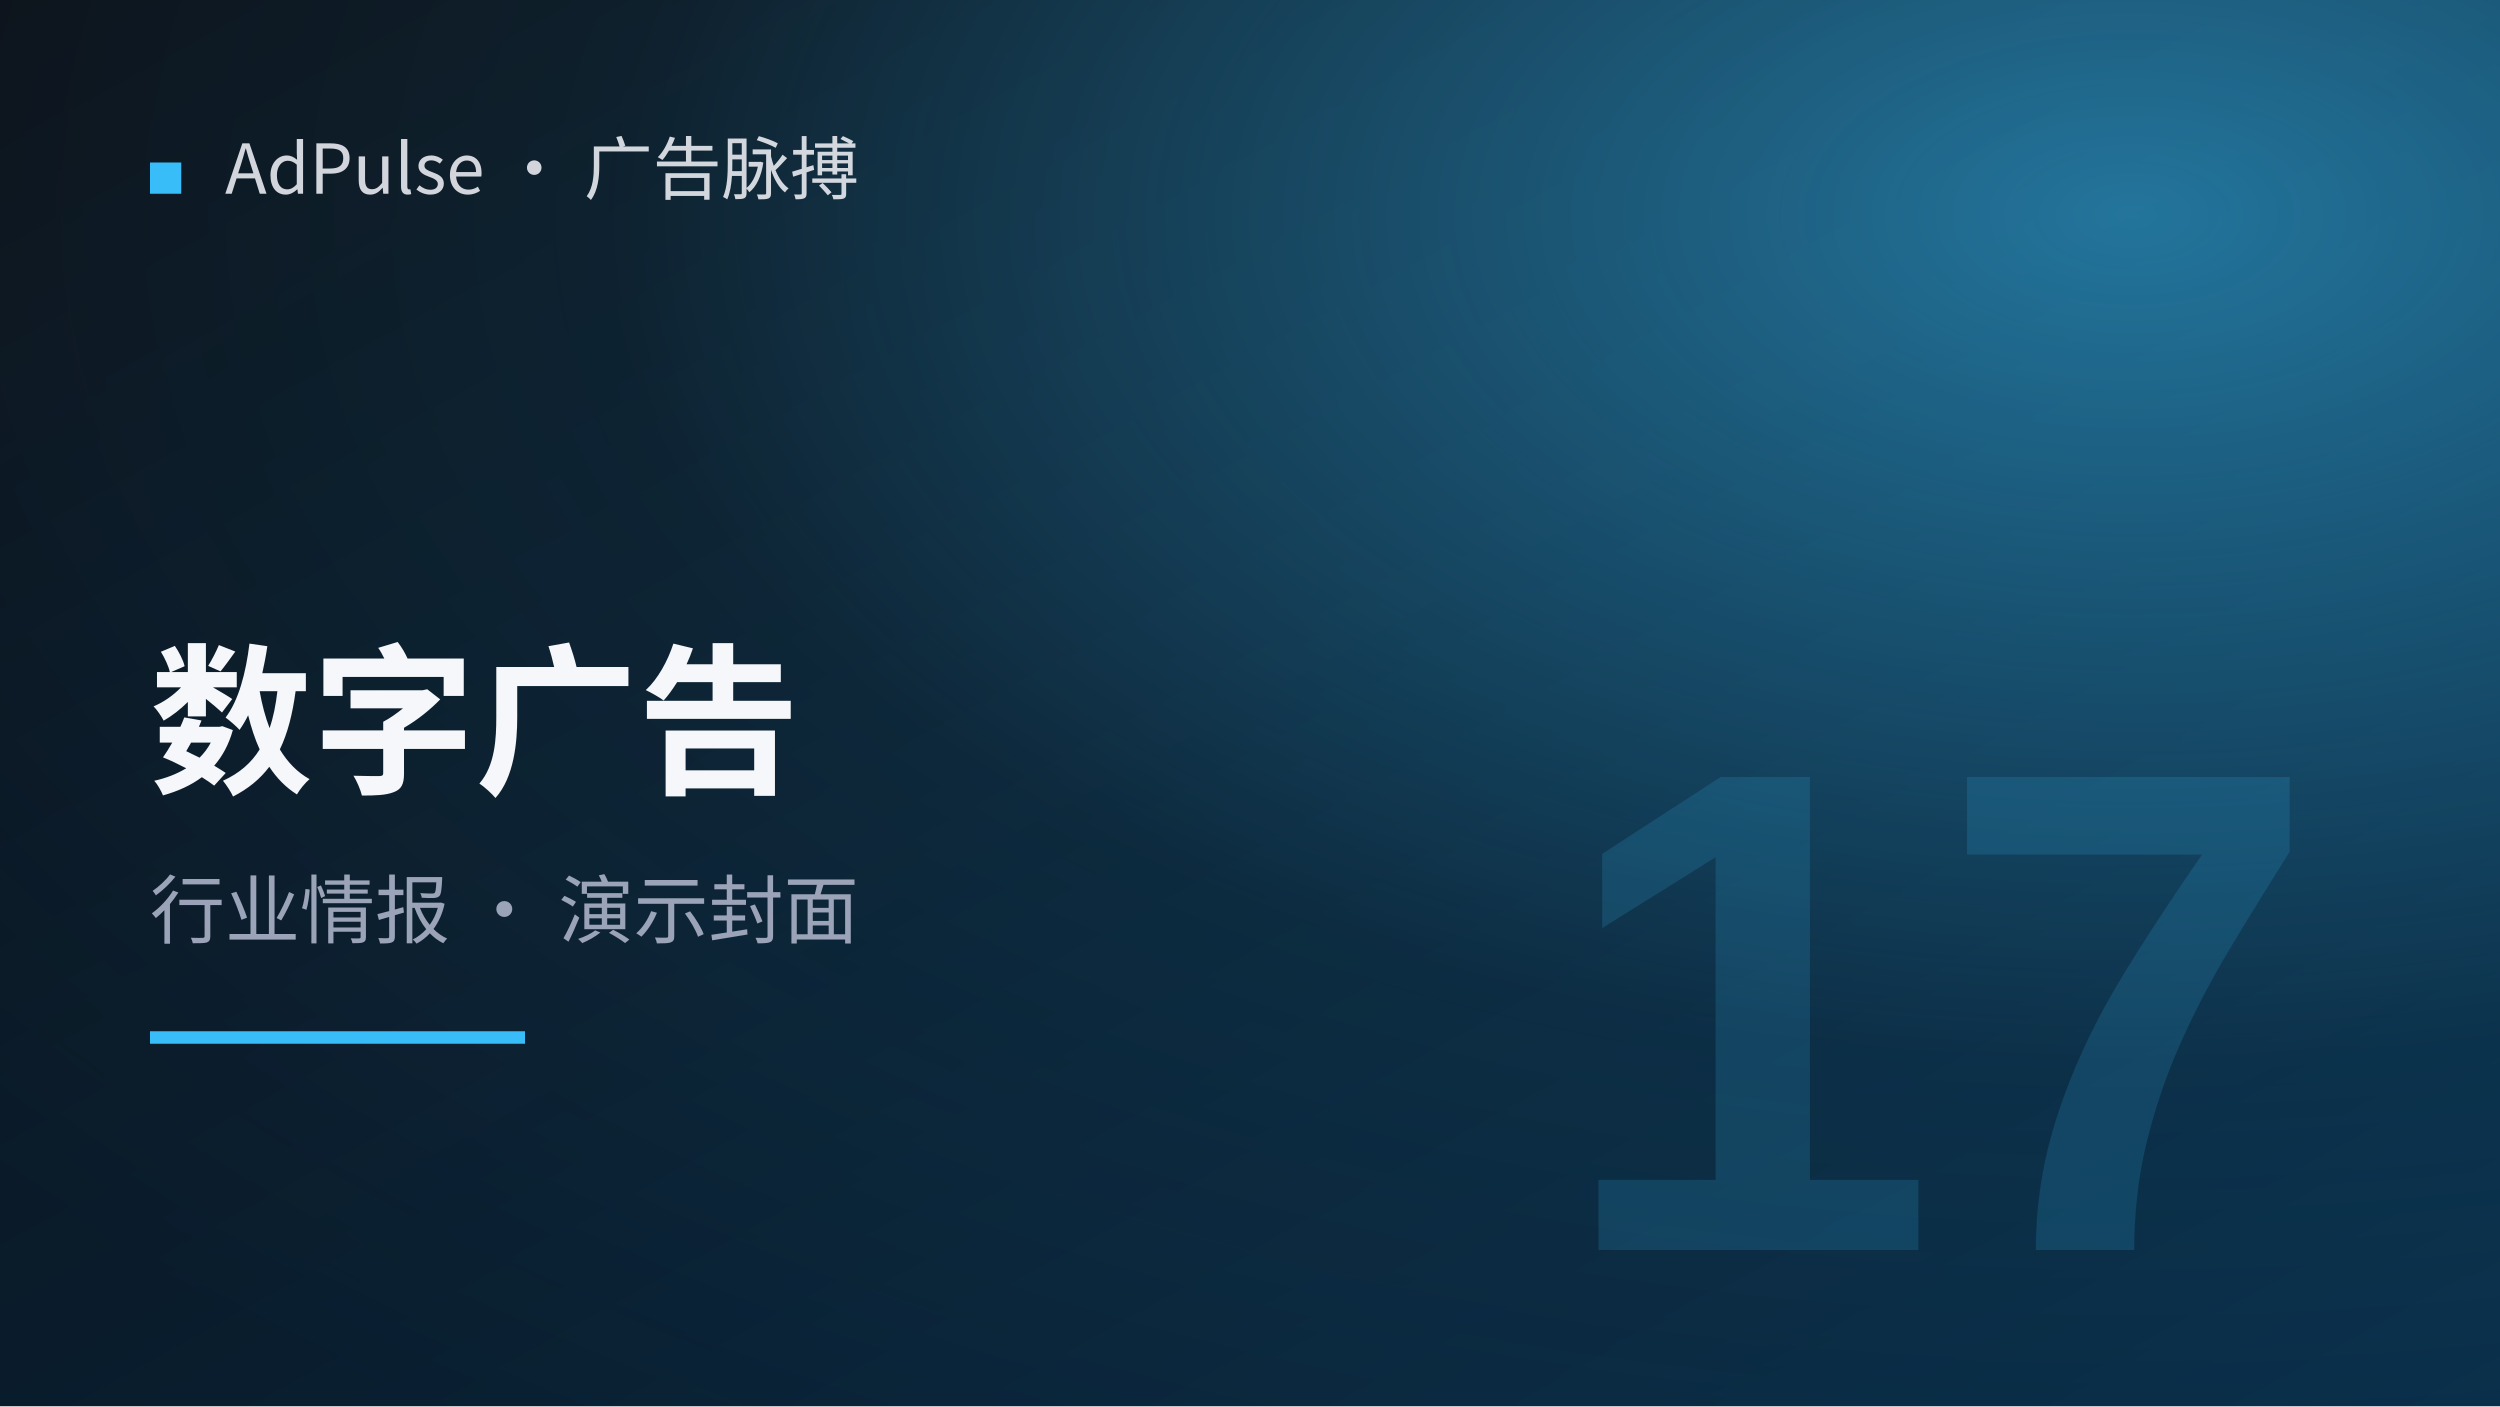
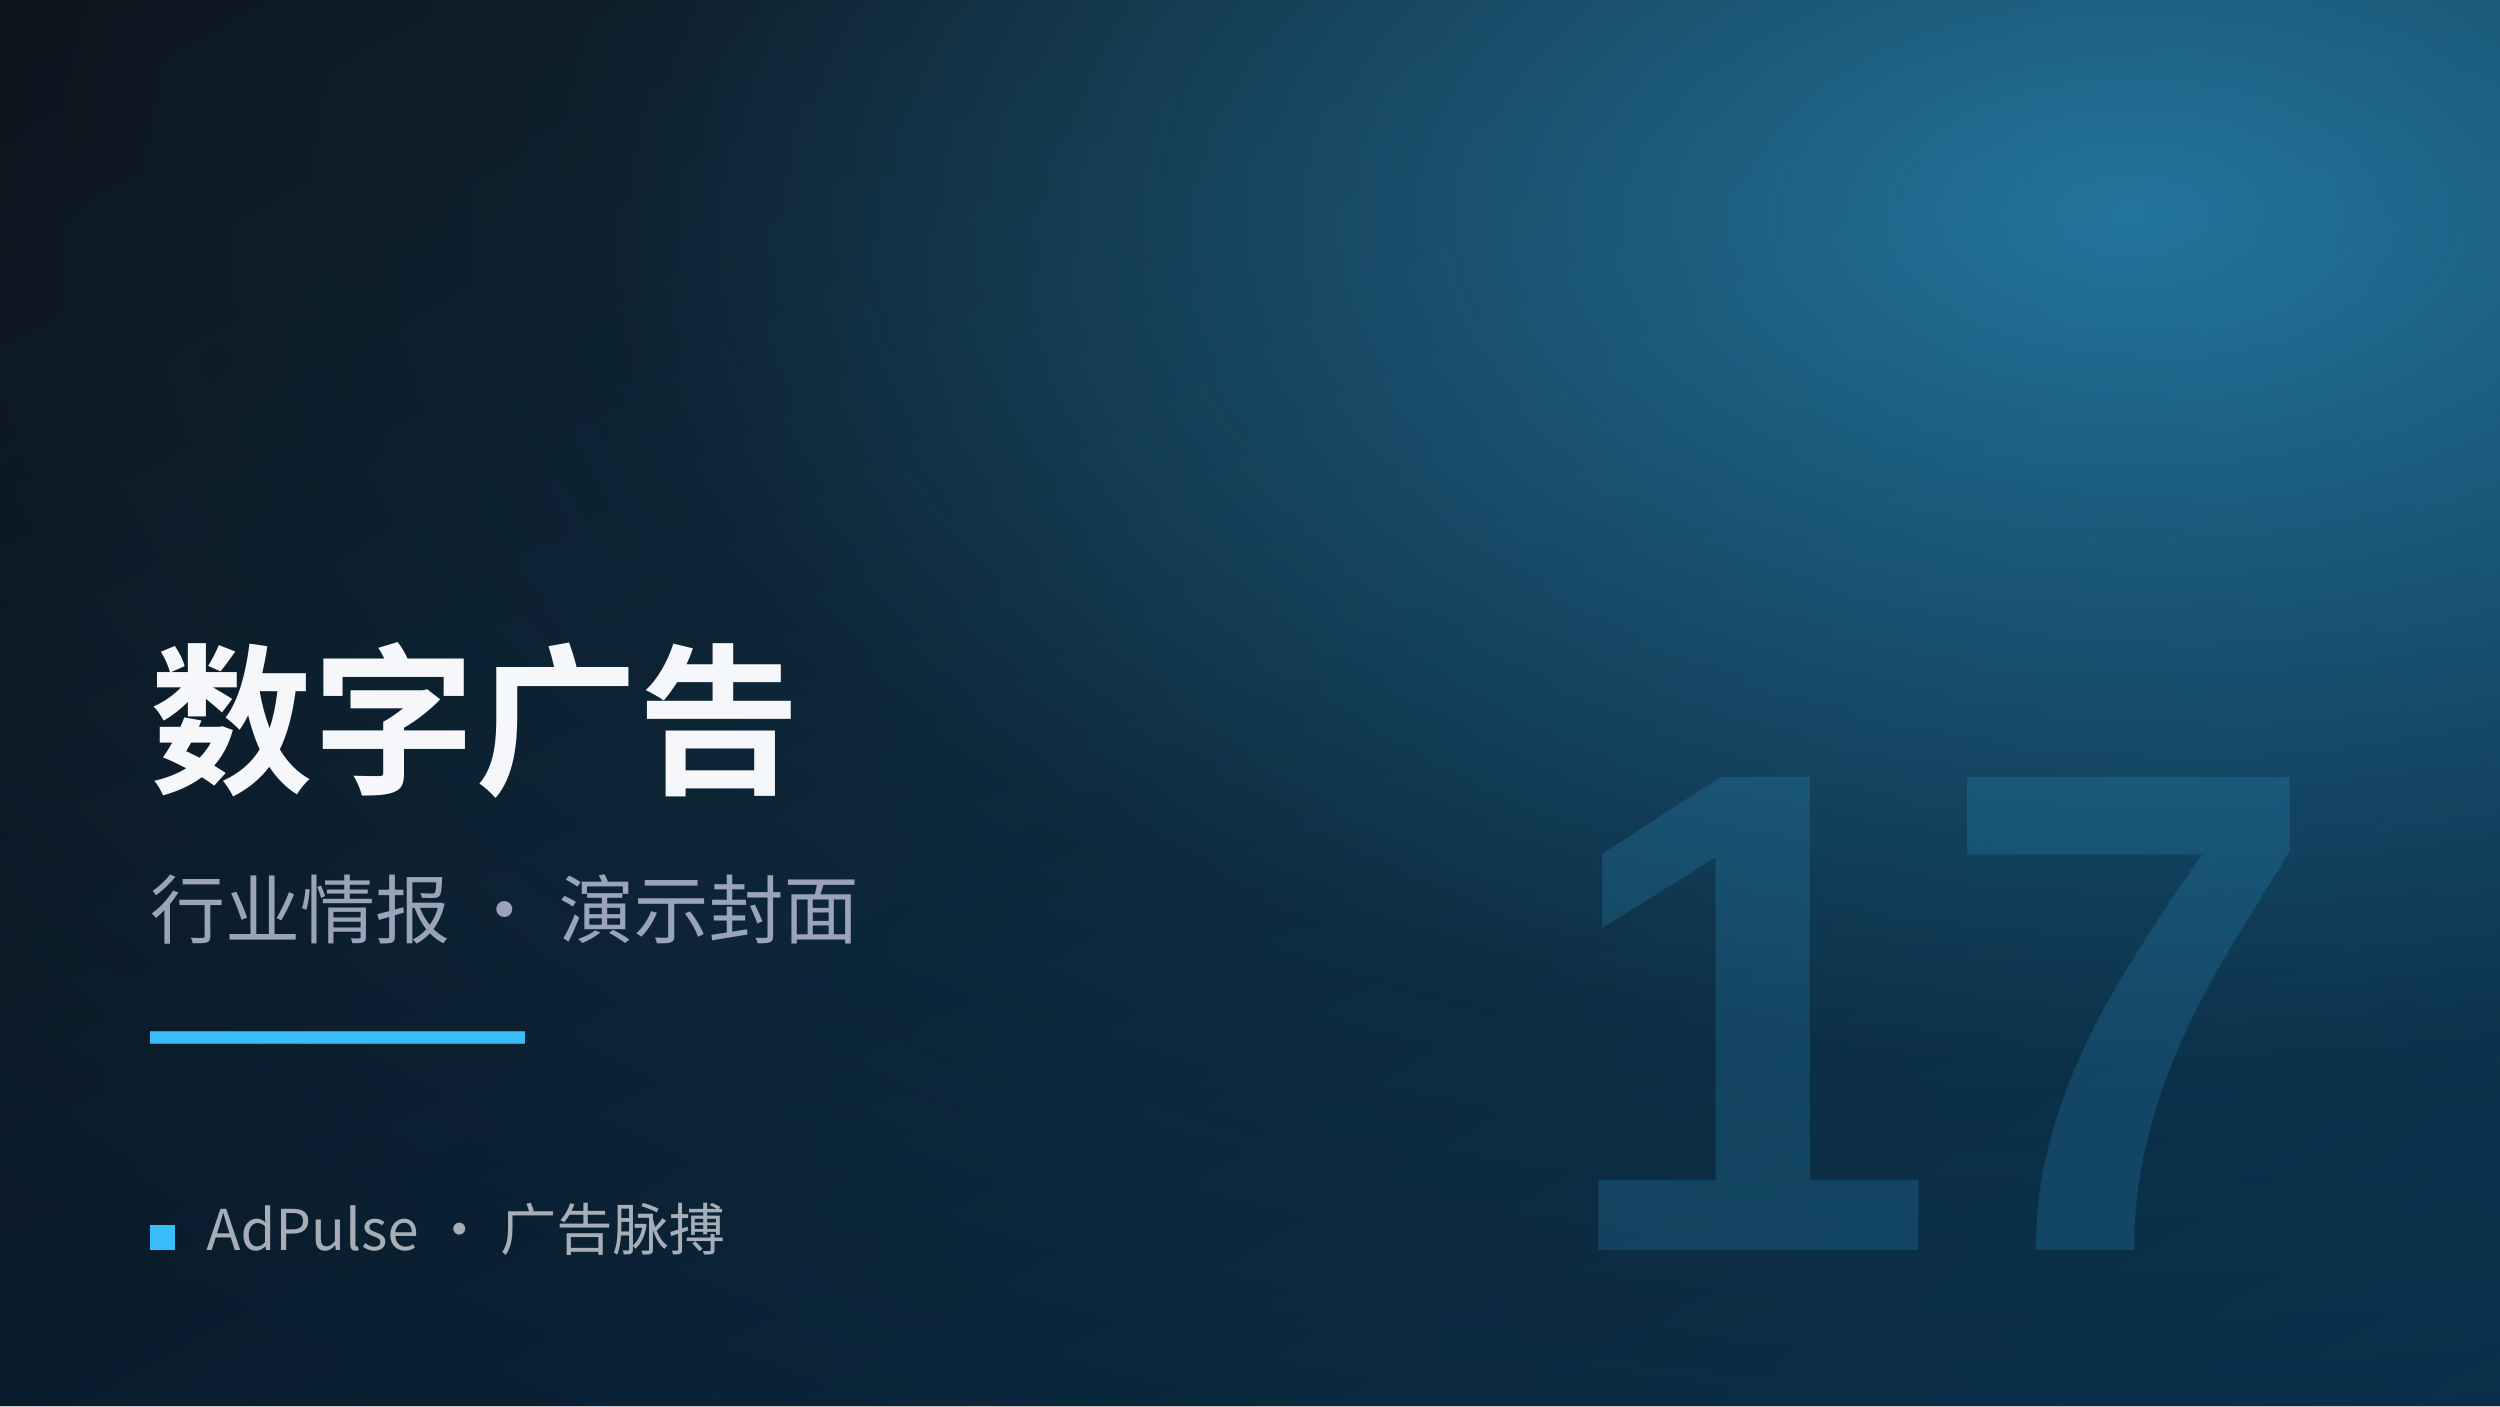
<svg xmlns="http://www.w3.org/2000/svg" width="800" height="450" viewBox="0 0 800 450">
  <defs>
    <linearGradient id="g" x1="0" y1="0" x2="1" y2="1">
      <stop offset="0" stop-color="#0B0E14" />
      <stop offset="1" stop-color="#082A44" />
    </linearGradient>
    <radialGradient id="r" cx="0.85" cy="0.15" r="1.1">
      <stop offset="0" stop-color="#38BDF8" stop-opacity="0.55" />
      <stop offset="0.55" stop-color="#38BDF8" stop-opacity="0.08" />
      <stop offset="1" stop-color="#38BDF8" stop-opacity="0" />
    </radialGradient>
  </defs>
  <rect width="800" height="450" fill="url(#g)" />
  <rect width="800" height="450" fill="url(#r)" />
  <text x="620" y="400" font-family="Arial, sans-serif" font-size="220" font-weight="800" fill="#38BDF8" opacity="0.16" text-anchor="middle">17</text>
-   <rect x="48" y="52" width="10" height="10" fill="#38BDF8" />
-   <text x="72" y="62" font-family="'Noto Sans CJK SC','PingFang SC','Microsoft YaHei',sans-serif" font-size="22" fill="#E8EAF0" opacity="0.9">AdPulse · 广告脉搏</text>
  <text x="48" y="250" font-family="'Noto Sans CJK SC','PingFang SC','Microsoft YaHei',sans-serif" font-size="52" font-weight="700" fill="#F5F7FA">数字广告</text>
  <text x="48" y="300" font-family="'Noto Sans CJK SC','PingFang SC','Microsoft YaHei',sans-serif" font-size="24" fill="#9AA3B8">行业情报 · 演示封面</text>
  <rect x="48" y="330" width="120" height="4" fill="#38BDF8" />
+   <rect x="48" y="392" width="8" height="8" fill="#38BDF8" />
+   <text x="66" y="400" font-family="'Noto Sans CJK SC','PingFang SC','Microsoft YaHei',sans-serif" font-size="18" fill="#E8EAF0" opacity="0.7">AdPulse · 广告脉搏</text>
</svg>
